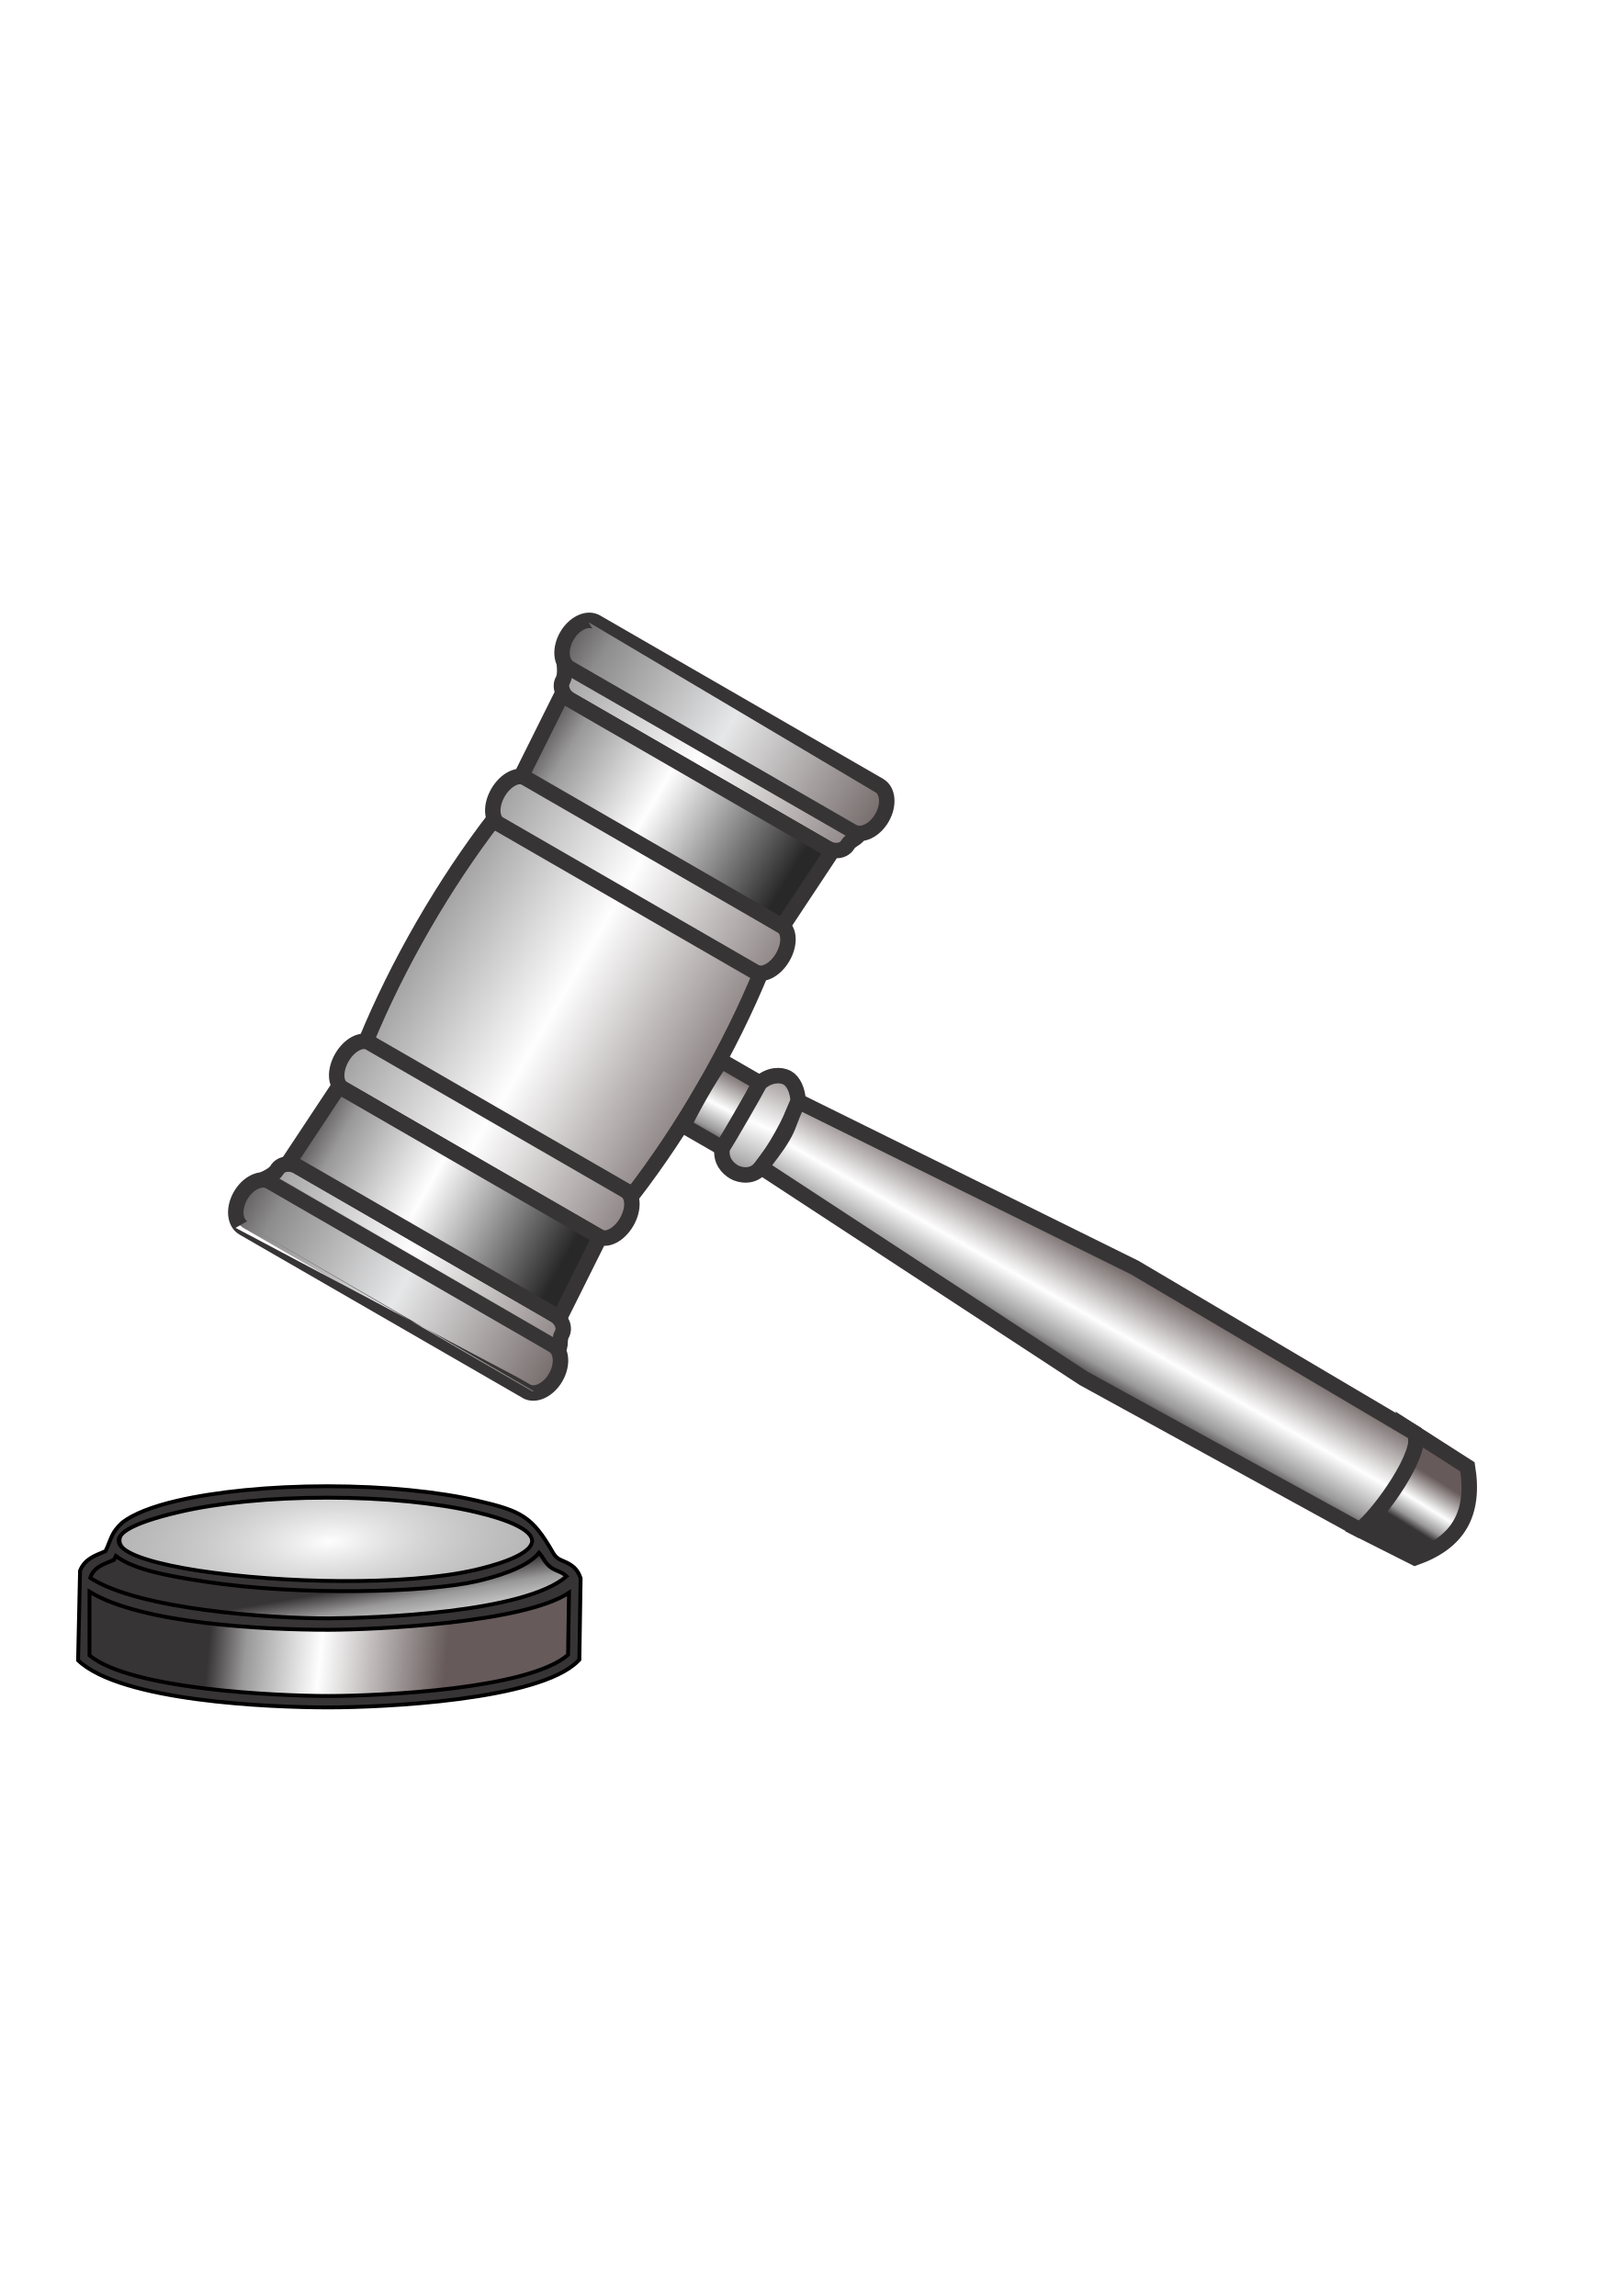
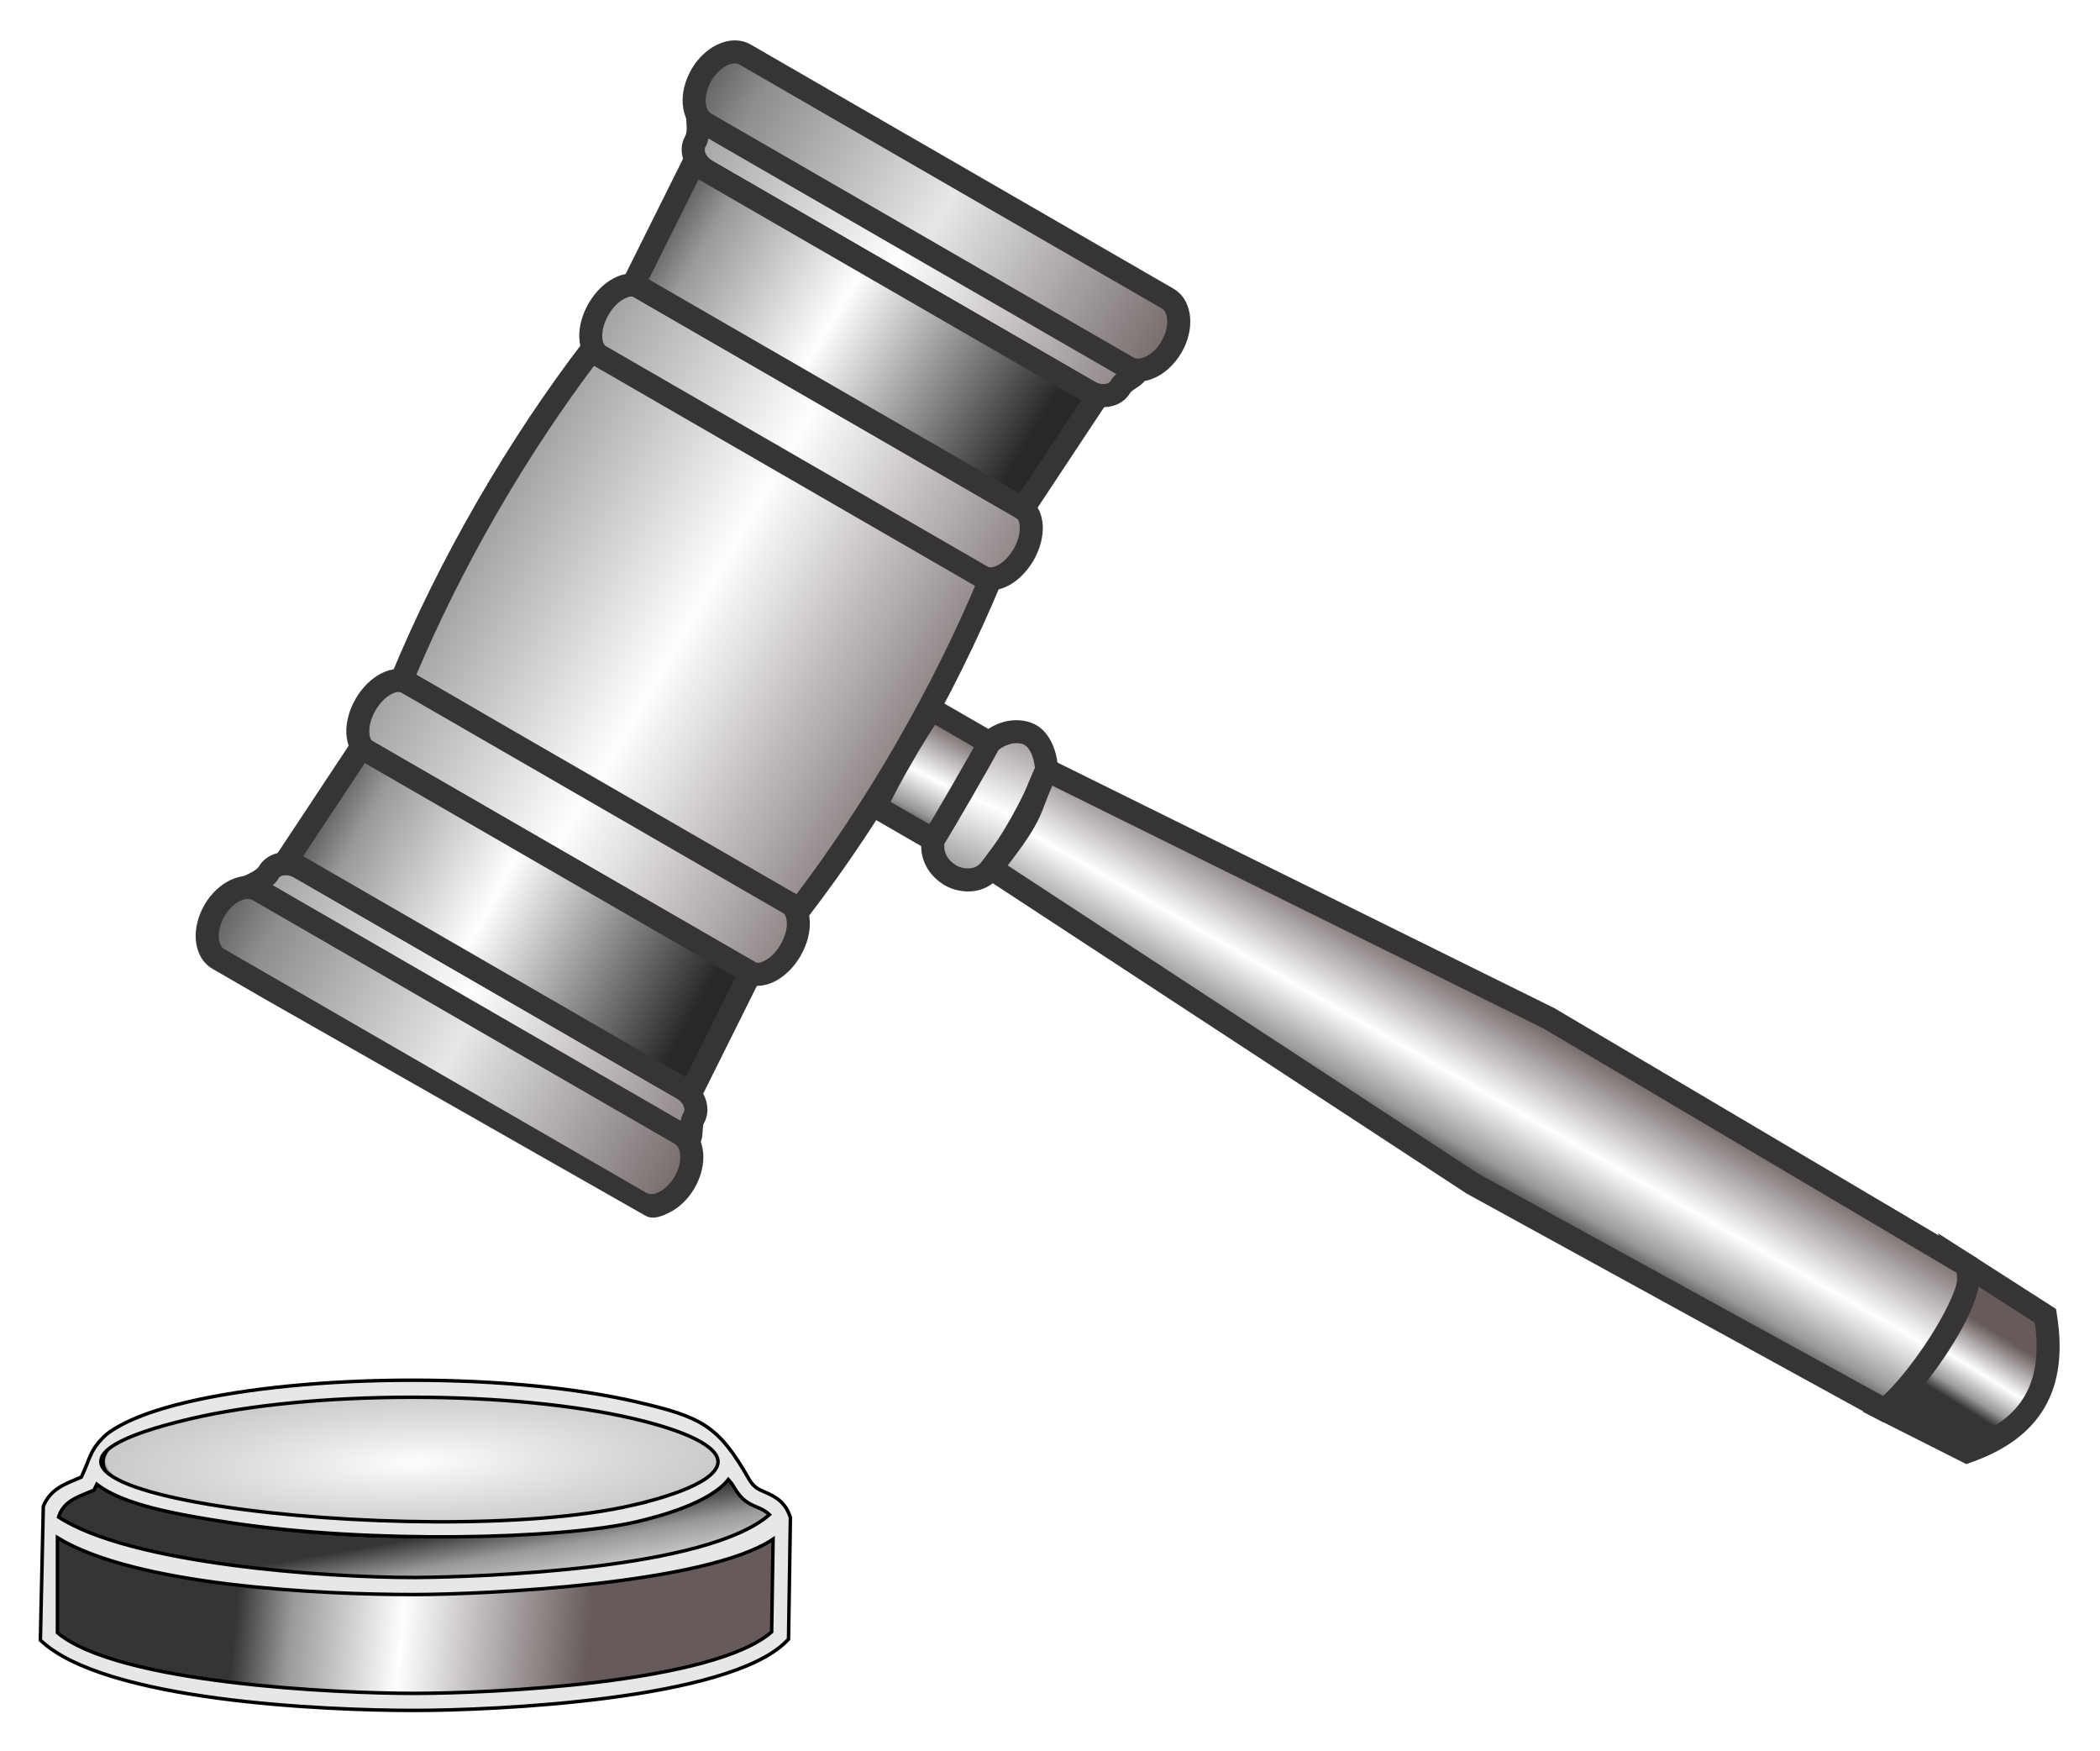
- <svg xmlns="http://www.w3.org/2000/svg" xmlns:xlink="http://www.w3.org/1999/xlink" xml:space="preserve" width="210mm" height="297mm" version="1.1" style="shape-rendering:geometricPrecision; text-rendering:geometricPrecision; image-rendering:optimizeQuality; fill-rule:evenodd; clip-rule:evenodd" viewBox="0 0 2100 2970">
+ <svg xmlns="http://www.w3.org/2000/svg" xmlns:xlink="http://www.w3.org/1999/xlink" xml:space="preserve" version="1.1" style="shape-rendering:geometricPrecision; text-rendering:geometricPrecision; image-rendering:optimizeQuality; fill-rule:evenodd; clip-rule:evenodd" viewBox="-135.28 -141.43 7354.46 6130.04">
  <defs>
    <style type="text/css">
   
-     .str0 {stroke:#373435;stroke-width:20;stroke-miterlimit:22.926}
-     .str1 {stroke:black;stroke-width:5;stroke-miterlimit:22.926}
-     .fil16 {fill:#373435;fill-rule:nonzero}
-     .fil3 {fill:url(#id0)}
-     .fil13 {fill:url(#id1)}
-     .fil5 {fill:url(#id2)}
-     .fil0 {fill:url(#id3)}
-     .fil9 {fill:url(#id4)}
-     .fil12 {fill:url(#id5)}
-     .fil7 {fill:url(#id6)}
-     .fil6 {fill:url(#id7)}
-     .fil10 {fill:url(#id8)}
-     .fil11 {fill:url(#id9)}
-     .fil2 {fill:url(#id10)}
-     .fil14 {fill:url(#id11)}
-     .fil1 {fill:url(#id12)}
-     .fil4 {fill:url(#id13)}
-     .fil8 {fill:url(#id14)}
-     .fil15 {fill:url(#id15)}
+     .str0 {stroke:black;stroke-width:12.18;stroke-miterlimit:22.926}
+     .fil18 {fill:#E6E7E8;fill-rule:nonzero}
+     .fil1 {fill:#373435;fill-rule:nonzero}
+     .fil15 {fill:black;fill-rule:nonzero}
+     .fil4 {fill:url(#id0)}
+     .fil3 {fill:url(#id1)}
+     .fil0 {fill:url(#id2)}
+     .fil7 {fill:url(#id3)}
+     .fil11 {fill:url(#id4)}
+     .fil10 {fill:url(#id5)}
+     .fil12 {fill:url(#id6)}
+     .fil13 {fill:url(#id7)}
+     .fil8 {fill:url(#id8)}
+     .fil14 {fill:url(#id9)}
+     .fil6 {fill:url(#id10)}
+     .fil2 {fill:url(#id11)}
+     .fil5 {fill:url(#id12)}
+     .fil16 {fill:url(#id13)}
+     .fil9 {fill:url(#id14)}
+     .fil17 {fill:url(#id15)}
   
  </style>
-     <linearGradient id="id0" gradientUnits="userSpaceOnUse" x1="278.02" y1="1517.86" x2="751.858" y2="1781.951">
+     <linearGradient id="id0" gradientUnits="userSpaceOnUse" x1="481.5" y1="2931.48" x2="2396.43" y2="3998.76">
      <stop offset="0" style="stop-opacity:1; stop-color:#373435" />
      <stop offset="0.173" style="stop-opacity:1; stop-color:#8E8D8E" />
      <stop offset="0.522" style="stop-opacity:1; stop-color:#E6E7E8" />
      <stop offset="1" style="stop-opacity:1; stop-color:#665A5A" />
    </linearGradient>
-     <linearGradient id="id1" gradientUnits="userSpaceOnUse" x1="271.652" y1="2110.729" x2="577.764" y2="2140.438">
+     <linearGradient id="id1" gradientUnits="userSpaceOnUse" x1="347.79" y1="2627.51" x2="2602.41" y2="3926.5">
+       <stop offset="0" style="stop-opacity:1; stop-color:#373435" />
+       <stop offset="0.173" style="stop-opacity:1; stop-color:#9A9999" />
+       <stop offset="0.522" style="stop-opacity:1; stop-color:#FEFEFE" />
+       <stop offset="1" style="stop-opacity:1; stop-color:#665A5A" />
+     </linearGradient>
+     <linearGradient id="id2" gradientUnits="userSpaceOnUse" xlink:href="#id1" x1="1257.39" y1="1210.9" x2="3408.58" y2="2452.62">
+   </linearGradient>
+     <linearGradient id="id3" gradientUnits="userSpaceOnUse" xlink:href="#id1" x1="1823.56" y1="99.92" x2="4075.83" y2="1402.99">
+   </linearGradient>
+     <linearGradient id="id4" gradientUnits="userSpaceOnUse" x1="3196.85" y1="3050.7" x2="3530.1" y2="2282.64">
      <stop offset="0" style="stop-opacity:1; stop-color:#373435" />
      <stop offset="0.157" style="stop-opacity:1; stop-color:#9A9999" />
      <stop offset="0.471" style="stop-opacity:1; stop-color:#FEFEFE" />
      <stop offset="1" style="stop-opacity:1; stop-color:#665A5A" />
    </linearGradient>
-     <linearGradient id="id2" gradientUnits="userSpaceOnUse" x1="533.659" y1="974.005" x2="1073.518" y2="1286.023">
-       <stop offset="0" style="stop-opacity:1; stop-color:#373435" />
-       <stop offset="0.173" style="stop-opacity:1; stop-color:#9A9999" />
-       <stop offset="0.522" style="stop-opacity:1; stop-color:#FEFEFE" />
-       <stop offset="1" style="stop-opacity:1; stop-color:#665A5A" />
-     </linearGradient>
-     <linearGradient id="id3" gradientUnits="userSpaceOnUse" xlink:href="#id2" x1="470.01" y1="1092.113" x2="1002.308" y2="1399.369">
+     <linearGradient id="id5" gradientUnits="userSpaceOnUse" xlink:href="#id4" x1="3063.77" y1="2758.25" x2="3243.78" y2="2410.35">
  </linearGradient>
-     <linearGradient id="id4" gradientUnits="userSpaceOnUse" xlink:href="#id1" x1="916.987" y1="1474.996" x2="961.53" y2="1388.909">
+     <linearGradient id="id6" gradientUnits="userSpaceOnUse" xlink:href="#id4" x1="5267.35" y1="4144.46" x2="5582.01" y2="3593.23">
  </linearGradient>
-     <linearGradient id="id5" gradientUnits="userSpaceOnUse" xlink:href="#id1" x1="1825.547" y1="1976.09" x2="1862.556" y2="1916.546">
+     <linearGradient id="id7" gradientUnits="userSpaceOnUse" xlink:href="#id4" x1="6735.55" y1="4783.33" x2="6885.11" y2="4542.7">
  </linearGradient>
-     <linearGradient id="id6" gradientUnits="userSpaceOnUse" xlink:href="#id0" x1="691.785" y1="808.256" x2="1157.414" y2="1086.566">
+     <linearGradient id="id8" gradientUnits="userSpaceOnUse" xlink:href="#id0" x1="2153.65" y1="63.74" x2="4035.41" y2="1188.48">
  </linearGradient>
-     <linearGradient id="id7" gradientUnits="userSpaceOnUse" xlink:href="#id2" x1="610.105" y1="817.209" x2="1167.415" y2="1139.645">
+     <linearGradient id="id9" gradientUnits="userSpaceOnUse" xlink:href="#id4" x1="695.86" y1="5451.55" x2="1932.95" y2="5571.61">
  </linearGradient>
-     <linearGradient id="id8" gradientUnits="userSpaceOnUse" xlink:href="#id1" x1="949.917" y1="1547.361" x2="1032.379" y2="1357.309">
+     <linearGradient id="id10" gradientUnits="userSpaceOnUse" xlink:href="#id1" x1="1514.62" y1="733.59" x2="3696.36" y2="1994.55">
  </linearGradient>
-     <linearGradient id="id9" gradientUnits="userSpaceOnUse" xlink:href="#id1" x1="1462.249" y1="1818.005" x2="1540.11" y2="1681.607">
+     <linearGradient id="id11" gradientUnits="userSpaceOnUse" xlink:href="#id1" x1="742.09" y1="2043.13" x2="2924.98" y2="3302.09">
  </linearGradient>
-     <linearGradient id="id10" gradientUnits="userSpaceOnUse" xlink:href="#id2" x1="244.934" y1="1442.645" x2="802.827" y2="1764.071">
-   </linearGradient>
-     <linearGradient id="id11" gradientUnits="userSpaceOnUse" xlink:href="#id1" x1="386.129" y1="2066.371" x2="416.505" y2="2239.3">
-   </linearGradient>
-     <linearGradient id="id12" gradientUnits="userSpaceOnUse" xlink:href="#id2" x1="342.501" y1="1298.043" x2="882.646" y2="1609.565">
-   </linearGradient>
-     <linearGradient id="id13" gradientUnits="userSpaceOnUse" x1="387.23" y1="1438.883" x2="730.803" y2="1628.217">
+     <linearGradient id="id12" gradientUnits="userSpaceOnUse" x1="922.85" y1="2612.31" x2="2311.34" y2="3377.47">
      <stop offset="0" style="stop-opacity:1; stop-color:#373435" />
      <stop offset="0.161" style="stop-opacity:1; stop-color:#9A9999" />
      <stop offset="0.49" style="stop-opacity:1; stop-color:#FEFEFE" />
      <stop offset="1" style="stop-opacity:1; stop-color:#282829" />
    </linearGradient>
-     <linearGradient id="id14" gradientUnits="userSpaceOnUse" xlink:href="#id13" x1="677.995" y1="942.323" x2="1013.749" y2="1145.198">
+     <linearGradient id="id13" gradientUnits="userSpaceOnUse" xlink:href="#id4" x1="1158.49" y1="5272.28" x2="1281.26" y2="5971.14">
  </linearGradient>
-     <radialGradient id="id15" gradientUnits="userSpaceOnUse" gradientTransform="matrix(-1.12952 0.0694847 -0.00896288 -0.473452 926 2908)" cx="426.65" cy="1993.39" r="443.654" fx="426.65" fy="1993.39">
+     <linearGradient id="id14" gradientUnits="userSpaceOnUse" xlink:href="#id12" x1="2097.92" y1="605.55" x2="3454.81" y2="1425.43">
+   </linearGradient>
+     <radialGradient id="id15" gradientUnits="userSpaceOnUse" gradientTransform="matrix(-1.12952 0.0385459 -0.00896294 -0.262644 2860 6234)" cx="1322.25" cy="4977.34" r="2985.5" fx="1322.25" fy="4977.34">
      <stop offset="0" style="stop-opacity:1; stop-color:#FEFEFE" />
      <stop offset="1" style="stop-opacity:0.376; stop-color:#373435" />
    </radialGradient>
  </defs>
  <g id="Camada_x0020_1">
-     <g id="_2397584171344">
-       <path class="fil0 str0" d="M547.576 1196.859c28.952,-50.147 60.03,-96.534 92.026,-138.247l344.764 199.05c-20.126,48.566 -44.759,98.673 -73.712,148.82 -29.075,50.36 -60.295,96.933 -92.437,138.783l-344.613 -198.962c20.173,-48.761 44.896,-99.084 73.972,-149.444z" />
-       <path class="fil1 str0" d="M443.7 1408.633c-10.356,-5.979 -11.036,-24.189 -1.52,-40.672 9.516,-16.483 25.627,-25 35.983,-19.021 27.533,15.896 330.854,191.011 330.851,191.017 10.356,5.979 11.036,24.19 1.519,40.673 -9.516,16.482 -25.627,24.999 -35.983,19.02 -0.001,0.001 -303.322,-175.123 -330.85,-191.017z" />
-       <path class="fil2 str0" d="M341.99 1525.012c0.024,-0.042 12.535,-5.228 16.235,-11.636 4.758,-8.241 17.011,-10.076 27.367,-4.097 0.647,0.373 2.311,1.616 2.434,1.402l328.418 189.612 -0.002 0.002c10.356,5.979 14.894,17.508 10.136,25.749 -4.758,8.242 1.325,22.439 -9.031,16.46l-375.557 -217.492z" />
-       <path class="fil3 str0" d="M314.69 1588.308c-11.458,-6.615 -13.03,-25.341 -3.514,-41.824 9.517,-16.483 26.52,-24.484 37.977,-17.87 30.46,17.586 366.031,211.32 366.027,211.326 11.457,6.615 13.03,25.341 3.513,41.824 -9.516,16.483 -26.52,24.484 -37.977,17.869 -0.003,0.005 -335.568,-193.74 -366.026,-211.325z" />
-       <polygon class="fil4 str0" points="775.868,1600.128 723.834,1704.559 373.958,1502.558 438.381,1405.28 " />
-       <path class="fil5 str0" d="M680.032 1006.352c-10.356,-5.979 -26.467,2.537 -35.983,19.02 -9.516,16.483 -8.837,34.694 1.519,40.673 27.53,15.894 330.85,191.018 330.851,191.016 10.356,5.979 26.467,-2.537 35.983,-19.02 9.516,-16.483 8.837,-34.694 -1.52,-40.673 0.001,-0.001 -303.321,-175.122 -330.85,-191.016z" />
-       <path class="fil6 str0" d="M729.964 860.079c-0.024,0.042 1.74,13.47 -1.96,19.878 -4.758,8.241 -0.22,19.77 10.136,25.75 27.531,15.895 330.85,191.017 330.85,191.016 10.356,5.979 22.609,4.144 27.367,-4.097 4.759,-8.241 20.095,-10.072 9.739,-16.051l-376.132 -216.496z" />
-       <path class="fil7 str0" d="M771.129 804.789c-11.457,-6.615 -28.46,1.386 -37.977,17.869 -9.516,16.483 -7.944,35.209 3.514,41.824 30.459,17.586 366.023,211.332 366.026,211.325 11.458,6.615 28.461,-1.386 37.977,-17.869 9.517,-16.483 7.944,-35.209 -3.513,-41.824 0.003,-0.005 -335.568,-193.74 -366.027,-211.325z" />
-       <polygon class="fil8 str0" points="1011.955,1198.271 1076.378,1100.992 726.502,898.991 674.468,1003.423 " />
-       <path class="fil9 str0" d="M906.999 1413.215c-8.5,14.723 -16.205,29.16 -22.982,42.908l50.128 28.941c8.518,-12.743 17.168,-26.634 25.668,-41.357 8.465,-14.661 16.14,-29.037 22.896,-42.732l-50.15 -28.954c-8.483,12.698 -17.095,26.533 -25.56,41.194z" />
-       <path class="fil10 str0" d="M982.709 1400.975c12.699,-11.427 27.794,-11.228 35.676,-6.678 7.882,4.551 13.201,15.973 13.989,30.314 -10.035,26.679 -29.856,63.151 -48,85.254 -10.212,13.699 -27.117,10.711 -34.999,6.16 -7.882,-4.55 -18.043,-14.7 -15.23,-30.961 6.806,-10.385 42.885,-72.84 48.564,-84.089z" />
-       <path class="fil11 str0" d="M1012.598 1470.01c-8.482,14.692 -18.995,26.897 -28.223,39.855l417.112 273.13 356.988 195.955c20.836,-5.632 45.773,-32.292 54.255,-46.984 8.482,-14.692 22.812,-57.234 17.353,-77.983l-362.454 -214.295 -435.255 -215.076c-13.142,28.875 -11.293,30.706 -19.776,45.398z" />
-       <path class="fil12 str0" d="M1758.441 1978.93l71.61 36.167c56.04,-19.707 77.732,-56.894 67.919,-117.614l-67.886 -43.5c11.829,23.289 -45.185,104.91 -71.643,124.947z" />
-       <g>
-         <path class="fil13 str1" d="M745.363 2143.946c-32.793,32.877 -162.361,57.427 -317.218,57.427 -153.626,0 -282.355,-24.161 -316.412,-56.643l0 -100.38c35.852,27.336 162.873,61.801 316.412,56.642 32.615,-1.096 259.181,-4.897 318.05,-61.408l-0.832 104.362z" />
-         <path class="fil14 str1" d="M696.818 1985.404l0 0.007m1.724 4.43c2.766,5.058 8.273,13.071 13.379,22.02 10.442,18.295 21.369,9.719 34.274,27.723 -38.156,41.645 -168.61,61.408 -321.277,61.408 -152.668,0 -279.475,-24.161 -313.185,-56.642 4.237,-21.742 15.948,-24.382 33.582,-32.067l9.21 -21.275c0,34.975 123.108,65.71 272.124,65.71 149.016,0 267.535,-32.79 271.893,-66.877zm-1.724 -4.431l0 -0.006" />
-         <ellipse class="fil15 str1" cx="426.65" cy="1993.39" rx="272.314" ry="63.329" />
-       </g>
-       <path class="fil16 str1" d="M747.227 2149.005c-50.397,50.528 -252.215,59.62 -322.439,59.62 -77.031,0 -268.33,-7.981 -323.799,-60.893l2.539 -115.912c6.152,-15.294 19.023,-19.432 32.949,-25.327 8.015,-16.789 7.067,-23.576 21.888,-37.141 14.466,-11.106 38.95,-20.672 70.729,-28.061 49.816,-11.585 118.486,-18.751 194.199,-18.751 75.712,0 144.383,7.166 194.198,18.751 56.443,13.126 70.907,20.257 97.478,66.8 4.114,7.209 8.475,9.055 13.093,11.007 11.843,5.006 18.797,10.015 22.861,22.408l-1.607 105.405 -2.089 2.094zm-133.024 -118.153c16.66,-3.873 71.251,-17.263 73.948,-36.473 0.043,-0.375 0.068,-0.749 0.068,-1.124 0,-13.587 -28.287,-26.962 -74.016,-37.597 -48.74,-11.335 -116.23,-18.346 -190.91,-18.346 -74.68,0 -142.17,7.011 -190.91,18.346 -263.714,61.326 202.8,116.605 381.82,75.194zm3.288 14.368c-65.044,15.125 -230.565,19.14 -350.93,0.905 -49.639,-7.519 -94.027,-15.794 -116.687,-33.422l-2.431 5.087c-12.479,5.443 -26.126,8.66 -30.699,23.298 63.074,40.949 232.383,52.532 309.459,52.377 57.201,-0.495 252.21,-6.895 306.567,-54.463 -3.617,-3.464 -7.087,-4.933 -10.422,-6.343 -6.996,-2.956 -13.6,-5.751 -20.19,-17.297 -1.642,-2.878 -3.356,-5.024 -4.973,-6.816 -15.95,20.369 -59.966,32.085 -79.694,36.674zm-191.288 63.017l-1.415 0.007c-81.056,0 -241.037,-7.454 -309.027,-49.294l0 82.361c52.566,43.869 240.996,52.542 309.027,52.542 66.958,0 259.18,-8.768 309.909,-53.286l1.224 -80.281c-58.595,39.132 -250.723,47.796 -309.718,47.951z" />
+     <g id="_2637727761664">
+       <path class="fil0" d="M1570.85 1634.21c117,-202.67 242.61,-390.13 371.92,-558.7l1393.3 804.42c-81.34,196.27 -180.88,398.76 -297.89,601.43 -117.5,203.52 -243.67,391.74 -373.57,560.87l-1392.69 -804.07c81.52,-197.06 181.43,-400.43 298.94,-603.95z" />
+       <path class="fil1" d="M1535.97 1614.16c58.74,-101.73 119.09,-198.91 180.46,-291.12 63.39,-95.24 128.37,-186.07 194.3,-272l21.57 -28.13 1454.58 839.8 -13.55 32.7c-41.36,99.79 -87.52,201.45 -138.4,304.16 -49.64,100.21 -103.63,201.12 -161.87,301.99l-0.07 -0.04c-58.97,102.13 -119.56,199.68 -181.19,292.21 -63.67,95.6 -128.94,186.77 -195.15,272.97l-21.55 28.05c-484.65,-279.77 -969.25,-559.61 -1453.89,-839.41l13.44 -32.5c41.71,-100.81 88.02,-202.95 138.81,-305.55 49.45,-99.89 103.64,-201.18 162.5,-303.14zm247.7 -246.59c-61.48,92.37 -121,188.11 -177.92,286.69 -57.28,99.22 -110.66,199.06 -159.98,298.72 -44.77,90.45 -85.81,179.98 -123.02,268.06l1331.25 768.6c57.81,-76.48 114.84,-156.73 170.57,-240.42 61.76,-92.74 121.56,-188.89 178.73,-287.9l0 -0.16c57.41,-99.44 110.56,-198.78 159.34,-297.27 44.37,-89.55 85.22,-178.68 122.52,-266.8l-1331.79 -768.91c-57.52,76.17 -114.24,156.08 -169.69,239.39z" />
+       <path class="fil2" d="M1151.06 2490.05c-41.86,-24.16 -44.6,-97.76 -6.14,-164.37 38.46,-66.61 103.57,-101.03 145.41,-76.87 111.27,64.23 1337.09,771.94 1337.08,771.96 41.86,24.16 44.6,97.76 6.14,164.37 -38.46,66.61 -103.57,101.03 -145.42,76.87 0,0.01 -1225.81,-707.73 -1337.06,-771.96z" />
+       <path class="fil1" d="M1130.89 2524.88c-33.76,-19.55 -51.65,-56.22 -53.27,-99.67 -1.38,-36.8 9.32,-79.58 32.42,-119.57l0.07 -0.12 -0.07 -0.04c23.08,-39.98 54.85,-70.67 87.54,-87.94 38.45,-20.33 79.16,-23.15 112.97,-3.61l-0.04 0.06 147.17 84.97c119.95,69.25 1180.2,703.61 1189.79,686.93 33.84,19.53 51.77,56.22 53.39,99.73 1.38,36.81 -9.32,79.58 -32.42,119.57l-0.07 0.12 0.07 0.04c-23.08,39.97 -54.85,70.67 -87.54,87.94 -38.41,20.29 -79.05,23.1 -112.81,3.61l-0.16 0 -1337.08 -771.96 0.04 -0.06zm27.24 -102.51c0.6,15.97 4.98,28.18 12.99,32.79l0.16 0 1337.06 771.96 -0.04 0.07c8.08,4.57 20.87,2.23 35.03,-5.25 19.93,-10.54 39.96,-30.38 55.33,-57l2.66 -4.59c13.53,-25.11 19.82,-50.55 19.03,-71.9 -0.6,-15.97 -4.98,-28.18 -12.99,-32.79l-30.32 -17.5 -1159.47 -669.43 -147.29 -85.03 -0.16 0c-8.02,-4.63 -20.81,-2.31 -34.99,5.18 -19.93,10.54 -39.96,30.38 -55.33,57.01l-2.72 4.7c-13.49,25.06 -19.76,50.47 -18.97,71.77z" />
+       <path class="fil3" d="M740.02 2960.39c0.1,-0.17 50.66,-21.14 65.61,-47.03 19.22,-33.3 68.75,-40.71 110.6,-16.55 2.62,1.51 9.34,6.53 9.84,5.66l1327.23 766.28 0 0.01c41.86,24.17 60.19,70.75 40.95,104.06 -19.22,33.32 5.36,90.69 -36.5,66.52l-1517.74 -878.95z" />
+       <path class="fil1" d="M723.28 2923.76l1.16 -0.54c5.08,-2.27 38.97,-17.36 46.3,-30.06l0.07 0.04c16.16,-27.93 43.95,-44.84 75.79,-49.6 20.03,-3 41.9,-1.01 63.26,6.3l1.41 -2.42 1407.72 812.74 -6.41 6.41c9.38,11.17 16.69,23.41 21.67,36.06 11.76,29.88 10.99,62.32 -5.12,90.19l0 0.16c-2.62,4.54 -3.19,15.82 -3.67,25.33 -0.78,15.46 -1.47,28.85 -9.26,42.33l0 0.16c-15.98,27.66 -38.88,36.36 -78.66,13.39l-1585.11 -917.97 70.82 -32.5zm117.24 9.81c-5.42,9.38 -13.28,17.99 -22.06,25.65l1429.05 827.58c1.88,-11.15 5.26,-22.76 11.86,-34.19l0.07 0.05c3.06,-5.42 2.72,-12.9 -0.33,-20.61 -4.24,-10.76 -13.19,-21.09 -25.86,-28.4l-1321.78 -763.14c-2.51,-1.11 -5.06,-2.41 -7.64,-3.89l-0.16 0c-1.8,-1.05 -4.25,-2.67 -6.5,-4.18l-0.07 0.11c-1.07,-0.72 -0.24,-0.34 0.05,-0.23l0.02 -0.04 -1 -0.6c-12.73,-7.35 -26.29,-9.95 -37.88,-8.22 -8.14,1.22 -14.7,4.63 -17.77,9.94l0 0.16z" />
+       <path class="fil4" d="M629.69 3216.17c-46.3,-26.73 -52.66,-102.41 -14.2,-169.02 38.46,-66.61 107.19,-98.95 153.48,-72.21 123.11,71.07 1479.25,854 1479.24,854.03 46.3,26.74 52.66,102.41 14.2,169.03 -38.46,66.61 -107.19,98.94 -153.48,72.21 -0.01,0.02 -1356.14,-782.97 -1479.24,-854.04z" />
+       <path class="fil1" d="M609.52 3251c-35.38,-20.48 -55.32,-57.59 -58.97,-101.06 -3.2,-38.16 6.57,-82.14 30.05,-122.84l0 -0.16c23.39,-40.5 56.69,-70.93 91.64,-87.37 39.47,-18.56 81.52,-19.88 116.77,0.48l186.7 107.78c393.58,227.22 1246.41,719.53 1292.52,746.29l0.02 -0.05c35.45,20.47 55.44,57.63 59.09,101.13 3.2,38.26 -6.55,82.29 -30.06,122.99 -23.41,40.58 -56.67,70.99 -91.47,87.38l-0.16 0c-11.1,5.23 -50.29,26.69 -80.26,9.64l-1328.18 -755.76 -187.72 -108.39 0.04 -0.06zm21.55 -107.69c1.49,17.65 7.82,31.72 18.67,37.97l0.16 0 187.71 108.39 1281.96 740.12 9.57 5.52c10.96,6.33 26.32,4.87 42.28,-2.61l-0.02 -0.05c20.73,-9.77 41.09,-28.82 56.11,-54.87 14.96,-25.91 21.26,-53.04 19.33,-75.95 -1.49,-17.65 -7.83,-31.71 -18.69,-37.97l-2.05 -1.27c-1.43,-0.94 -887.04,-512.07 -1290.49,-744.99l-186.68 -107.79c-11.04,-6.36 -26.51,-4.87 -42.59,2.69 -20.59,9.68 -40.89,28.74 -55.95,54.85l-0.07 -0.04c-14.91,25.89 -21.17,53.03 -19.25,75.99z" />
+       <polygon class="fil5" points="2493.46,3263.95 2283.17,3685.99 869.21,2869.64 1129.56,2476.51 " />
+       <path class="fil1" d="M2529.61 3281.94l-229.38 460.35c-496.08,-286.4 -992.19,-572.79 -1488.26,-859.25l304.88 -460.34c476.54,275.12 953.06,550.3 1429.63,825.39l-16.87 33.85zm-263.49 347.74l174.32 -349.88 -1298.14 -749.47 -215.83 325.89 1339.66 773.46z" />
+       <path class="fil6" d="M2106.16 864.31c-41.86,-24.17 -106.97,10.26 -145.42,76.87 -38.46,66.61 -35.72,140.21 6.14,164.38 111.25,64.23 1337.06,771.96 1337.08,771.95 41.84,24.17 106.95,-10.24 145.41,-76.87 38.46,-66.61 35.72,-140.2 -6.14,-164.37 0,0 -1225.82,-707.73 -1337.06,-771.96z" />
+       <path class="fil1" d="M2086.11 899.2c-8.08,-4.65 -20.93,-2.34 -35.16,5.19 -20,10.57 -40.04,30.37 -55.33,56.84l-0.22 0.39c-15.21,26.48 -22.3,53.67 -21.46,76.24 0.6,15.98 4.98,28.18 12.99,32.81l1337.08 771.95c8.06,4.67 20.92,2.34 35.14,-5.18 20.01,-10.57 40.04,-30.37 55.33,-56.84l0.35 -0.61c15.12,-26.42 22.16,-53.53 21.33,-76.04 -0.6,-15.97 -4.97,-28.18 -12.99,-32.79l-1337.06 -771.96zm-72.72 -66.17c38.4,-20.29 79.05,-23.1 112.81,-3.61l1337.08 771.96c33.84,19.54 51.77,56.23 53.39,99.73 1.38,36.8 -9.32,79.58 -32.4,119.57l-3.02 5.21 -0.22 0.23c-22.84,37.47 -53.18,66.21 -84.31,82.65 -38.4,20.31 -79.05,23.11 -112.81,3.61l-1337.08 -771.95c-33.84,-19.54 -51.77,-56.23 -53.39,-99.73 -1.38,-36.81 9.33,-79.59 32.42,-119.59l3.01 -5.21 0.21 -0.21c22.84,-37.48 53.2,-66.22 84.32,-82.68z" />
+       <path class="fil7" d="M2307.95 273.17c-0.1,0.17 7.03,54.44 -7.92,80.34 -19.23,33.3 -0.9,79.9 40.95,104.06 111.27,64.25 1337.08,771.96 1337.08,771.96 41.84,24.17 91.36,16.75 110.6,-16.55 19.23,-33.3 81.21,-40.7 39.36,-64.87l-1520.07 -874.93z" />
+       <path class="fil1" d="M2267.93 277.7l-7.33 -78.21 1587.47 913.72 0.16 0c39.65,22.9 43.54,47.05 27.58,74.7l0 0.16c-7.72,13.36 -18.95,20.64 -31.94,29.03 -8.06,5.21 -17.63,11.41 -20.32,16.08l-0.07 -0.04c-16.16,27.92 -43.95,44.84 -75.79,49.59 -28.42,4.26 -60.57,-1.51 -89.67,-18.32l-1337.08 -771.95 -0.16 0c-29.04,-16.77 -50.13,-41.84 -60.75,-68.81 -11.76,-29.88 -10.99,-62.32 5.1,-90.19l0 -0.16c7.27,-12.58 3.39,-49.6 2.8,-55.11l0 -0.49zm78.24 63.9c-2.25,11.48 -5.81,22.66 -11.26,32.11l-0.07 -0.05c-3.06,5.42 -2.72,12.9 0.33,20.61 4.2,10.7 13.22,21.01 26.02,28.41l-0.04 0.06 1336.96 771.89c12.73,7.36 26.29,9.95 37.88,8.22 8.14,-1.22 14.7,-4.63 17.77,-9.94l0 -0.16c6.6,-11.43 14.96,-20.15 23.69,-27.32l-1431.29 -823.83z" />
+       <path class="fil8" d="M2474.31 49.73c-46.3,-26.73 -115.02,5.6 -153.48,72.22 -38.47,66.61 -32.11,142.28 14.19,169.02 123.1,71.07 1479.21,854.06 1479.24,854.03 46.3,26.74 115.02,-5.6 153.48,-72.21 38.46,-66.61 32.1,-142.29 -14.2,-169.02 0.01,-0.02 -1356.14,-782.97 -1479.22,-854.04z" />
+       <path class="fil1" d="M2454.26 84.61c-11.04,-6.36 -26.51,-4.87 -42.59,2.68 -20.6,9.7 -40.88,28.75 -55.96,54.85l-0.06 -0.04c-14.91,25.89 -21.18,53.03 -19.25,75.99 1.47,17.65 7.83,31.72 18.67,37.98l0.16 0 84.77 48.95c325.93,188.18 1389.69,802.67 1390.51,803.04l1 0.44 2.79 1.61c11.05,6.37 26.52,4.88 42.59,-2.68 20.68,-9.72 40.97,-28.74 55.96,-54.7l0 -0.16c14.95,-25.9 21.23,-53.03 19.32,-75.94 -1.47,-17.59 -7.88,-31.66 -18.84,-37.98l-0.46 -0.32c-2.72,-1.62 -1125.39,-649.79 -1418.17,-818.82l-60.43 -34.9zm-76.68 -70.24c39.47,-18.58 81.52,-19.88 116.77,0.46l1479.37 854.06c35.36,20.38 55.3,57.53 58.96,101.11 3.2,38.25 -6.55,82.29 -30.05,122.99l-0.07 -0.04c-23.46,40.59 -56.74,71.02 -91.57,87.4 -39.47,18.58 -81.52,19.88 -116.77,-0.48l0.05 -0.09c-68.4,-39.33 -1078.62,-622.52 -1394.67,-805l-84.77 -48.95 0.05 -0.07c-35.38,-20.48 -55.33,-57.59 -58.98,-101.06 -3.2,-38.16 6.57,-82.14 30.05,-122.83l0 -0.16c23.39,-40.5 56.71,-70.93 91.64,-87.37z" />
+       <polygon class="fil9" points="3447.56,1639.91 3707.92,1246.79 2293.95,430.44 2083.68,852.47 " />
+       <path class="fil1" d="M3434.83 1586.11l215.83 -325.91 -1339.65 -773.46 -174.33 349.88 1298.14 749.49zm306.71 -317.06l-281.25 424.69 -1429.63 -825.4 246.24 -494.21c496.08,286.43 992.2,572.79 1488.26,859.25l-23.62 35.67z" />
+       <path class="fil10" d="M3023.4 2508.57c-34.35,59.51 -65.49,117.84 -92.87,173.41l202.58 116.97c34.43,-51.5 69.39,-107.64 103.74,-167.14 34.21,-59.25 65.22,-117.35 92.52,-172.69l-202.67 -117.02c-34.28,51.32 -69.09,107.22 -103.3,166.47z" />
+       <path class="fil1" d="M3058.23 2528.74c-16.59,28.72 -32.55,57.46 -47.82,85.95 -9.1,16.99 -18.05,34.16 -26.85,51.43l136.79 78.97c10.39,-16.01 20.73,-32.31 31,-48.85l0 -0.15c18.05,-29.09 35,-57.3 50.6,-84.36l0 -0.16c17.32,-29.99 33.24,-58.56 47.69,-85.54 9.04,-16.87 17.94,-33.93 26.7,-51.1l-136.86 -79.01c-10.32,15.9 -20.59,32.09 -30.77,48.51 -16.27,26.21 -33.12,54.37 -50.42,84.33l-0.06 -0.04zm-118.86 48.07c15.4,-28.75 31.81,-58.24 49.14,-88.28l0 -0.16c16.52,-28.61 33.8,-57.44 51.67,-86.23 17.92,-28.87 35.64,-56.41 53.05,-82.46l20.9 -31.29 268.06 154.76 -16.68 33.8c-13.52,27.42 -28.49,56.47 -44.85,87 -16.1,30.06 -32.45,59.52 -48.93,88.06l-0.07 -0.04c-18.31,31.72 -35.61,60.65 -51.81,86.75l-0.06 -0.04c-17.98,28.96 -35.78,56.57 -53.22,82.68l-20.92 31.29 -267.95 -154.69 16.66 -33.82c13.57,-27.52 28.58,-56.69 45,-87.33z" />
+       <path class="fil11" d="M3329.37 2459.11c51.32,-46.18 112.33,-45.38 144.18,-26.99 31.85,18.39 53.36,64.55 56.53,122.51 -40.55,107.82 -120.66,255.22 -193.98,344.53 -41.27,55.37 -109.6,43.29 -141.44,24.9 -31.85,-18.38 -72.92,-59.41 -61.55,-125.12 27.51,-41.98 173.31,-294.37 196.26,-339.83z" />
+       <path class="fil1" d="M3302.37 2429.11c29.15,-26.23 61.19,-40.49 91.41,-46.14 38.48,-7.2 74.86,-0.15 99.82,14.26l0.16 0c23.3,13.46 42.27,35.89 55.5,64.55 11.78,25.52 19.21,56.56 21.09,90.64l0.46 8.47 -3 7.95c-21.7,57.7 -54.12,125.96 -90.66,190.85 -33.94,60.27 -71.91,118.43 -108.76,163.59l0.06 0.04c-24.44,32.79 -55.86,48.74 -87.4,54.31 -40.65,7.15 -81.67,-4.36 -106.44,-18.67 -23.78,-13.72 -51.59,-37.3 -68.36,-71.4l0 -0.16c-12.89,-26.21 -19.37,-57.98 -12.92,-95.25l1.45 -8.36 4.56 -6.96c13.72,-20.93 56.77,-94.04 99.1,-167.34 42.34,-73.32 83.89,-146.64 94.96,-168.54l3.46 -6.86 5.53 -4.98zm106.25 33.11c-15.19,2.84 -31.5,9.85 -47.13,22.51 -15.53,29.33 -54.2,97.5 -93.29,165.17 -39.09,67.68 -78.68,135.07 -96.3,163.27 -1.41,15.39 1.44,28.22 6.58,38.74l0.06 -0.04c8.62,17.54 23.41,29.94 36.17,37.3 11.99,6.93 32.12,12.45 52.44,8.88 13.05,-2.29 26.15,-9.05 36.58,-23.04l1.27 -1.43c33.65,-40.99 69.29,-95.72 101.74,-153.37 33.05,-58.7 62.32,-119.65 82.48,-171.61 -1.88,-20.37 -6.47,-38.41 -13.22,-53.05 -6.3,-13.63 -14.07,-23.58 -22.67,-28.55l0.05 -0.06c-10,-5.73 -26.09,-8.22 -44.77,-4.73z" />
+       <path class="fil12" d="M3450.16 2738.1c-34.28,59.37 -76.76,108.71 -114.06,161.07l1685.69 1103.81 1442.7 791.91c84.2,-22.76 184.98,-130.5 219.26,-189.87 34.28,-59.37 92.19,-231.3 70.13,-315.15l-1464.79 -866.04 -1759.01 -869.19c-53.11,116.7 -45.63,124.09 -79.92,183.47z" />
+       <path class="fil1" d="M3484.99 2758.27c-24.98,43.26 -52.48,79.52 -79.55,115.21l-11.55 15.26 1648.99 1079.79 1425.6 782.52c26.78,-10.66 55.83,-30.84 83.05,-54.42 43.14,-37.36 80.02,-81.69 97.33,-111.68 18.11,-31.37 43.61,-97.84 58.39,-164.28 8.7,-39.09 13.52,-77.11 10.37,-105.4l-1448.1 -856.17 -1719.55 -849.69c-13.49,31.22 -21.09,51.31 -27.25,67.57 -10.82,28.59 -17.68,46.69 -37.67,81.31l-0.06 -0.04zm-143.95 66.58c26.17,-34.51 52.73,-69.56 74.23,-106.8l0 -0.16c16.68,-28.88 22.61,-44.56 31.99,-69.33 9.22,-24.36 21.39,-56.52 46.03,-110.67l17.25 -37.88 1796.38 887.66 2.68 1.41 1479.04 874.46 4.23 16.04c11.18,42.53 5.83,100.78 -7,158.46 -16.51,74.23 -45.99,150.2 -67.23,187.01 -21.15,36.64 -64.65,89.44 -114.39,132.51 -40.43,35.02 -85.99,64.59 -129.34,76.31l-15.57 4.2 -1456.98 -799.75 -2.68 -1.58 -1720.75 -1126.77 24.34 -34.17c13.38,-18.8 25.53,-34.82 37.76,-50.96z" />
+       <path class="fil13" d="M6464.35 4794.81l289.4 146.15c226.48,-79.64 314.14,-229.92 274.49,-475.31l-274.35 -175.79c47.81,94.12 -182.6,423.97 -289.53,504.95z" />
+       <path class="fil1" d="M6534.84 4785.25l221.51 111.88c95.24,-36.09 161.39,-85.95 199.55,-151.87 38.29,-66.13 49.66,-150.53 35.2,-255.48l-196.51 -125.93c-10.54,49.21 -36.2,107.1 -69.65,165.45 -54.16,94.46 -129.44,194.08 -190.09,255.96zm200.75 191.71l-347.13 -175.32 51.56 -39.04c56.3,-42.64 150.37,-161.03 214.81,-273.4 46.24,-80.64 76.93,-153.88 63.05,-181.19l-67.12 -132.12 414.33 265.5 2.91 17.96c21.35,132.11 7.77,239.78 -42.34,326.33 -50.29,86.88 -135.98,150.2 -258.66,193.33l-16.13 5.68 -15.29 -7.72z" />
+       <path class="fil14" d="M2610.27 5585.79c-132.52,132.86 -656.15,232.08 -1281.97,232.08 -620.86,0 -1141.09,-97.65 -1278.73,-228.92l0 -405.66c144.89,110.46 658.22,249.75 1278.73,228.9 131.8,-4.43 1047.42,-19.78 1285.33,-248.16l-3.36 421.75z" />
+       <path class="fil15" d="M2617.42 5592.89c-68.39,68.57 -236.96,128.05 -468.13,169.9 -225.35,40.8 -510.74,65.18 -821,65.18 -307.66,0 -590.87,-23.99 -815.33,-64.16 -230.37,-41.23 -399.39,-99.88 -470.33,-167.55l-3.17 -3.01 0 -430.34 16.23 12.36c79.01,60.25 270.13,129.37 529.72,175.83 210.6,37.7 465.89,60.32 742.58,51.03l24.77 -0.76c194.08,-5.65 1030.41,-30.08 1253.9,-244.62l17.24 -16.55 -3.58 449.79 -2.89 2.89zm-471.67 150.09c223.91,-40.53 387.18,-97.03 454.5,-161.47l3.16 -395.1c-251.16,205.91 -1059.13,229.53 -1250.1,235.09l-24.69 0.76c-278.15,9.34 -534.89,-13.41 -746.76,-51.33 -246.69,-44.17 -433.08,-109.13 -522.18,-168.14l0 381.81c69.96,63.72 233.72,119.46 456.83,159.41 223.08,39.93 505.02,63.77 811.78,63.77 309.34,0 593.48,-24.24 817.46,-64.79z" />
+       <path class="fil16" d="M2414.09 4945.07l0 0.02m6.97 17.91c11.18,20.44 33.44,52.82 54.07,88.99 42.2,73.94 86.36,39.27 138.5,112.05 -154.19,168.29 -681.4,248.16 -1298.38,248.16 -616.99,0 -1129.45,-97.65 -1265.68,-228.9 17.12,-87.87 64.45,-98.54 135.72,-129.6l37.21 -85.98c0,141.34 497.52,265.56 1099.74,265.56 602.22,0 1081.2,-132.51 1098.8,-270.27zm-6.97 -17.91l0 -0.02" />
+       <path class="fil15" d="M2424.2 4945.07l-1.45 0.02 7.15 13.1c5.07,9.28 12.75,21.48 21.54,35.45 10,15.9 21.44,34.08 32.45,53.38 19.94,34.94 40.55,43.66 62.41,52.89 23.61,9.99 48.51,20.51 75.55,58.24l4.75 6.63 -5.53 6.04c-75.56,82.46 -237.31,143.85 -453.74,185.22 -233.2,44.57 -530.55,66.26 -852.07,66.26 -305.44,0 -585.53,-23.94 -807.3,-64.04 -228.1,-41.26 -395.06,-99.95 -465.37,-167.7l-3.96 -3.81 1.05 -5.35c16.38,-84.11 58.05,-101.64 120.48,-127.93l17.49 -7.43 54.98 -126.97 0 48.65c0,65.94 123.18,129.37 320.56,177.04 198.5,47.92 470.82,78.41 769.07,78.41 292.49,0 555.68,-31.29 750.65,-79.25 202.08,-49.7 329.7,-115.96 338.16,-182.18l2.13 -16.64 -9.21 0 9.22 -0.02 1.8 -14.13 7.72 14.13 1.46 0zm10.2 59.3l-10.4 -16.62c-31.33,66.56 -157.9,129.39 -346.26,175.73 -196.54,48.34 -461.44,79.89 -755.48,79.89 -299.68,0 -573.7,-30.73 -773.81,-79.05 -178.05,-43 -298.5,-101.01 -328.64,-165.05l-26.86 62.08 -3.63 1.57c-6.76,2.95 -14.18,6.08 -21.34,9.09 -55.06,23.18 -92.26,38.85 -107.37,107.78 69.78,63.42 231.01,118.88 450.9,158.65 220.4,39.86 499.23,63.65 803.75,63.65 320.42,0 616.47,-21.56 848.28,-65.87 206.9,-39.54 362.12,-96.94 436.93,-172.95 -21.93,-27.87 -42.45,-36.56 -61.99,-44.82 -25.09,-10.61 -48.79,-20.64 -72.1,-61.5 -10.81,-18.93 -22.11,-36.89 -31.98,-52.59z" />
+       <path class="fil17" d="M1322.25 4721.42c607.8,0 1100.51,114.58 1100.51,255.92 0,141.36 -492.71,255.94 -1100.51,255.94 -607.79,0 -1100.5,-114.58 -1100.5,-255.94 0,-141.34 492.71,-255.92 1100.5,-255.92z" />
+       <path class="fil15" d="M1322.25 4711.31c304.61,0 580.56,28.76 780.44,75.25 203.99,47.44 330.17,114.79 330.17,190.79 0,76.01 -126.18,143.37 -330.18,190.8 -199.88,46.48 -475.81,75.23 -780.43,75.23 -304.6,0 -580.54,-28.75 -780.43,-75.23 -203.99,-47.44 -330.18,-114.79 -330.18,-190.8 0,-76 126.19,-143.35 330.18,-190.79 199.88,-46.48 475.83,-75.25 780.43,-75.25zm775.93 94.89c-198.41,-46.14 -472.74,-74.69 -775.93,-74.69 -303.19,0 -577.51,28.54 -775.92,74.69 -194.3,45.18 -314.48,105.81 -314.48,171.14 0,65.34 120.18,125.97 314.48,171.15 198.41,46.13 472.74,74.67 775.92,74.67 303.19,0 577.51,-28.54 775.93,-74.67 194.3,-45.18 314.48,-105.81 314.48,-171.15 0,-65.33 -120.18,-125.96 -314.48,-171.14z" />
+       <path class="fil18 str0" d="M2617.81 5606.24c-203.68,204.19 -1019.28,240.94 -1303.08,240.94 -311.31,0 -1084.42,-32.26 -1308.58,-246.09l10.27 -468.43c24.86,-61.81 76.88,-78.53 133.16,-102.36 32.39,-67.85 28.55,-95.27 88.45,-150.09 58.46,-44.89 157.41,-83.55 285.84,-113.41 201.33,-46.81 478.85,-75.78 784.82,-75.78 305.98,0 583.5,28.97 784.81,75.78 228.11,53.05 286.56,81.87 393.94,269.96 16.63,29.14 34.25,36.61 52.92,44.49 47.86,20.23 75.96,40.48 92.39,90.56l-6.49 425.98 -8.44 8.47zm-537.6 -477.49c67.33,-15.65 287.95,-69.76 298.85,-147.4 0.17,-1.52 0.28,-3.03 0.28,-4.54 0,-54.91 -114.32,-108.96 -299.13,-151.94 -196.98,-45.82 -469.72,-74.15 -771.52,-74.15 -301.81,0 -574.56,28.33 -771.53,74.15 -1065.76,247.83 819.58,471.23 1543.06,303.88zm13.29 58.06c-262.87,61.13 -931.78,77.35 -1418.22,3.67 -200.61,-30.39 -379.99,-63.83 -471.57,-135.07l-9.82 20.55c-50.43,22 -105.59,35 -124.07,94.15 254.91,165.49 939.14,212.3 1250.62,211.68 231.17,-2 1019.26,-27.87 1238.93,-220.11 -14.61,-14 -28.63,-19.93 -42.11,-25.63 -28.27,-11.95 -54.96,-23.24 -81.59,-69.9 -6.64,-11.63 -13.56,-20.31 -20.1,-27.55 -64.45,82.32 -242.34,129.67 -322.07,148.21zm-773.06 254.67l-5.71 0.04c-327.58,0 -974.11,-30.13 -1248.88,-199.22l0 332.85c212.43,177.29 973.94,212.34 1248.88,212.34 270.59,0 1047.42,-35.44 1252.44,-215.35l4.95 -324.44c-236.8,158.15 -1013.25,193.16 -1251.67,193.78z" />
    </g>
  </g>
</svg>
